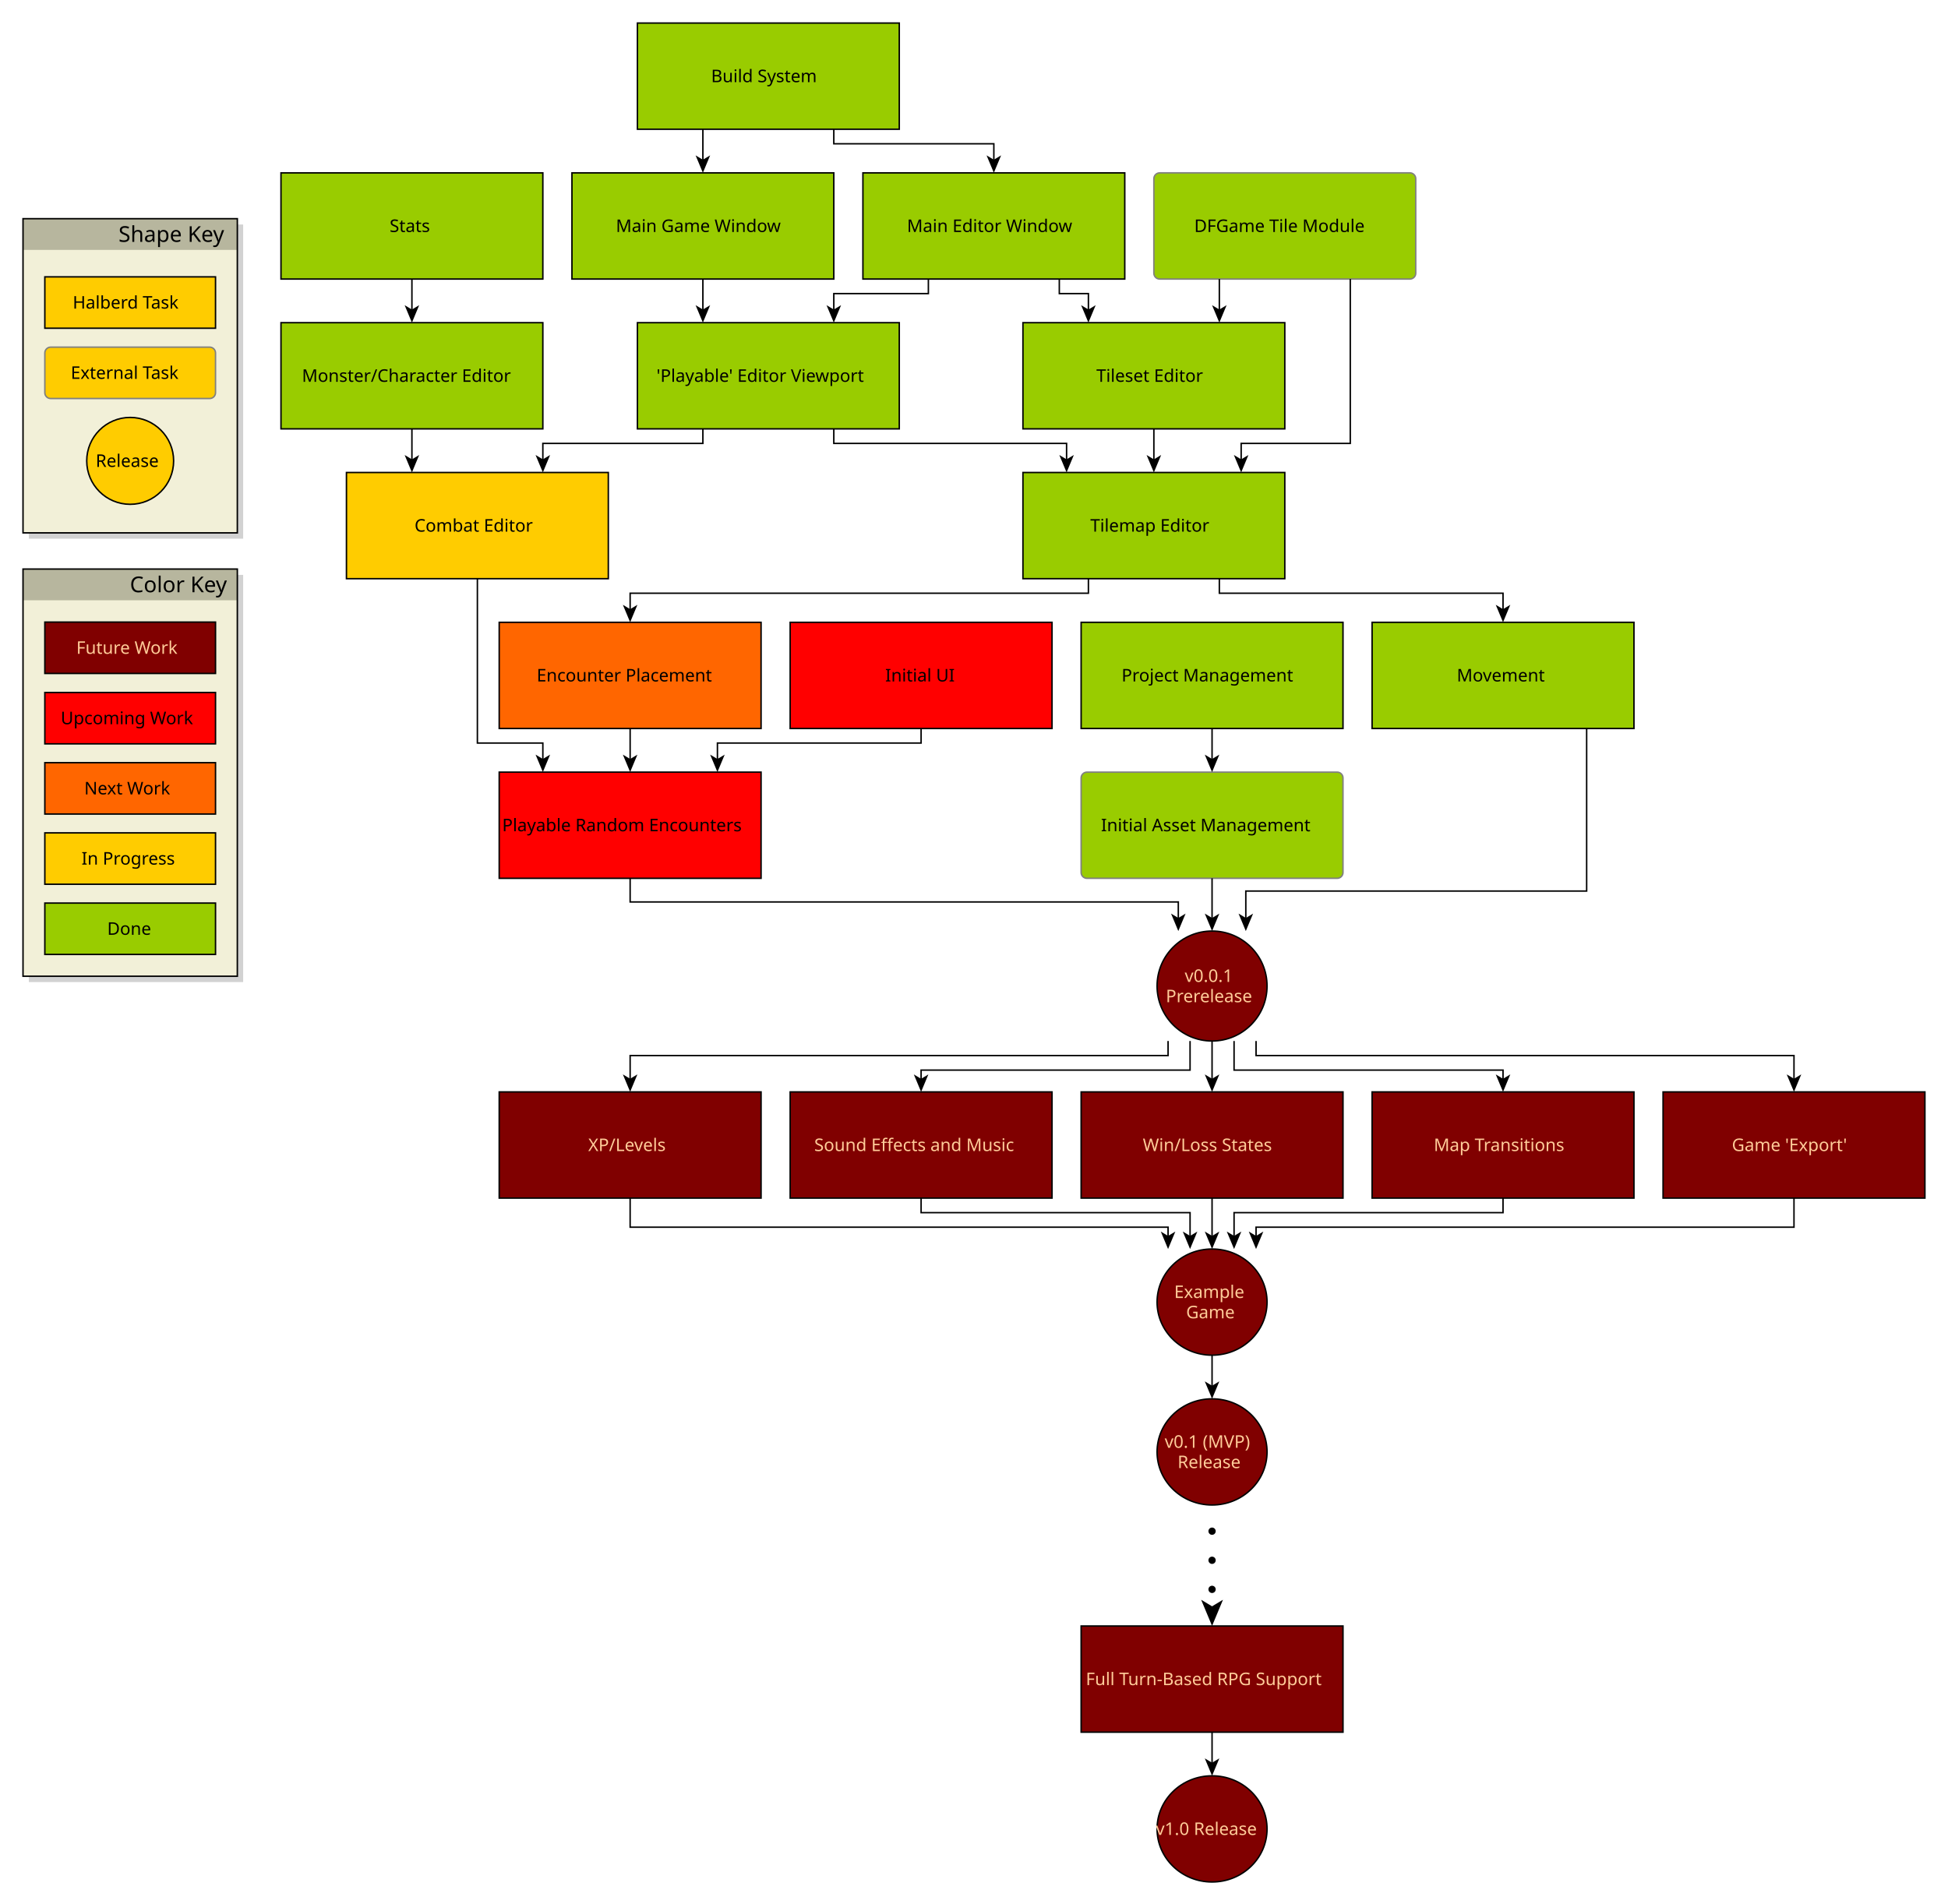
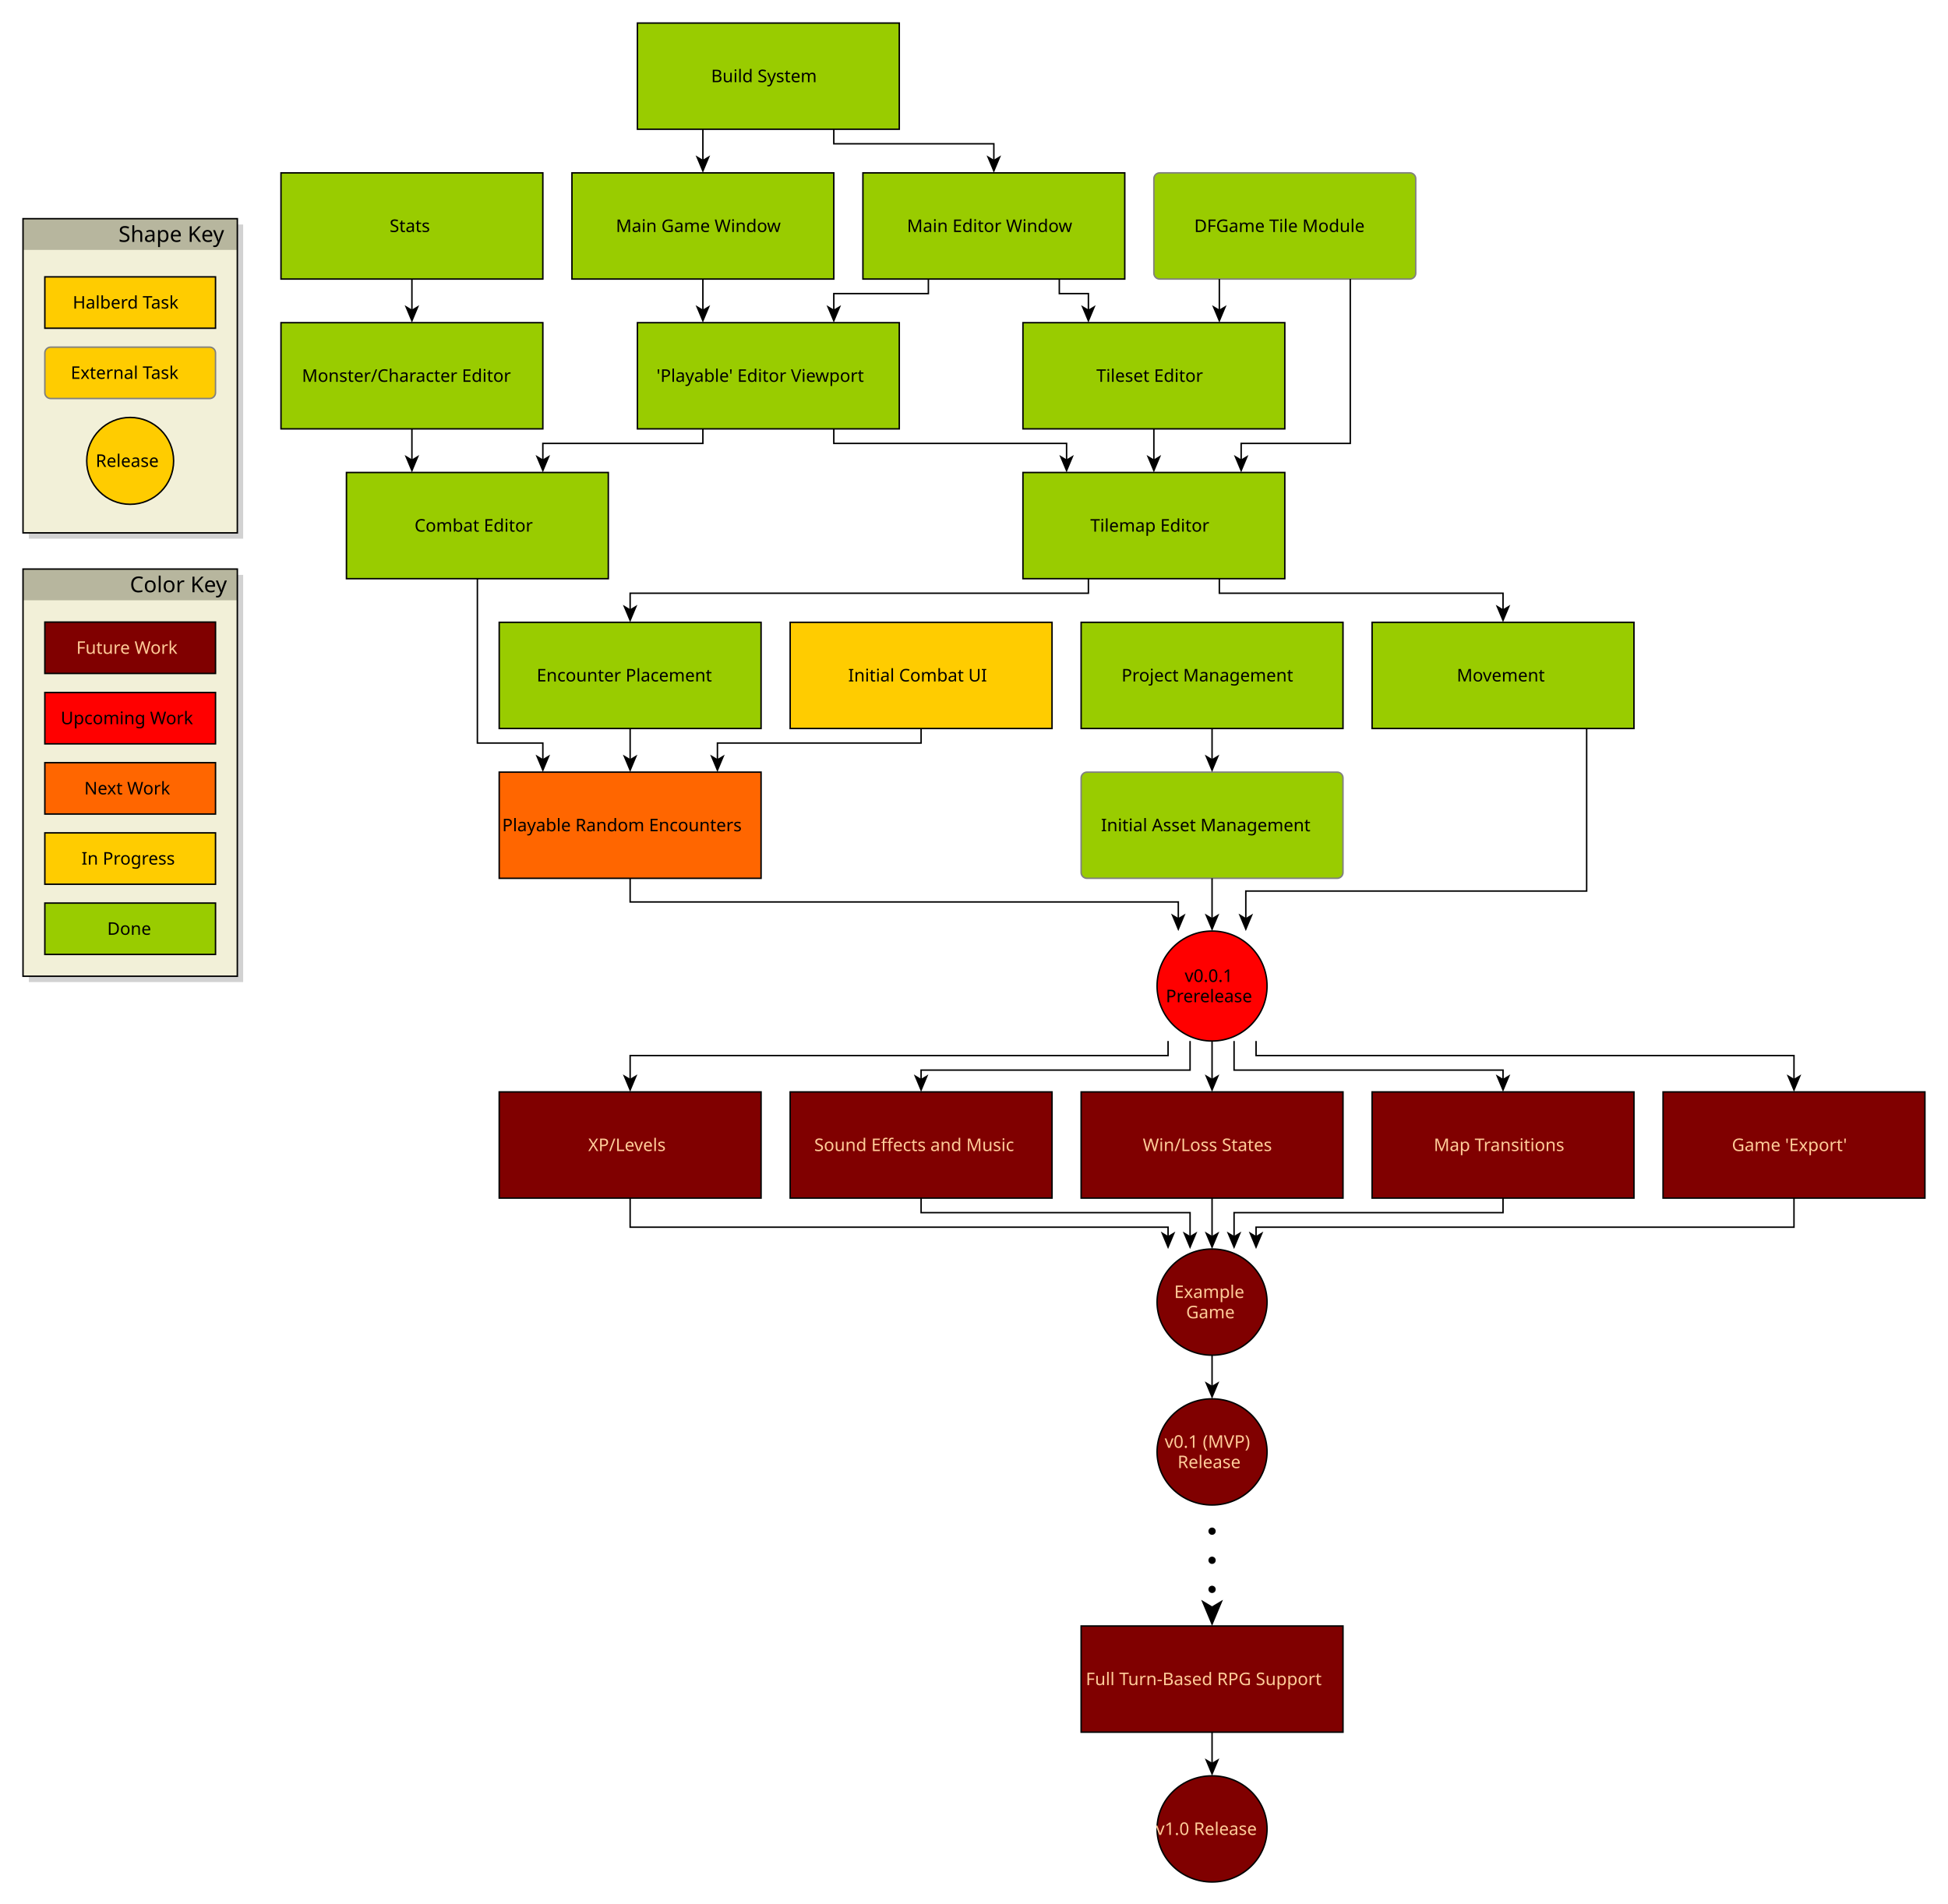
<svg xmlns="http://www.w3.org/2000/svg" fill-opacity="1" color-rendering="auto" color-interpolation="auto" text-rendering="auto" stroke="black" stroke-linecap="square" width="1339" stroke-miterlimit="10" shape-rendering="auto" stroke-opacity="1" fill="black" stroke-dasharray="none" font-weight="normal" stroke-width="1" height="1309" font-family="'Dialog'" font-style="normal" stroke-linejoin="miter" font-size="12px" stroke-dashoffset="0" image-rendering="auto">
  <defs id="genericDefs" />
  <g>
    <defs id="defs1">
      <clipPath clipPathUnits="userSpaceOnUse" id="clipPath1">
        <path d="M0 0 L1339 0 L1339 1309 L0 1309 L0 0 Z" />
      </clipPath>
      <clipPath clipPathUnits="userSpaceOnUse" id="clipPath2">
        <path d="M137 -207 L1476 -207 L1476 1102 L137 1102 L137 -207 Z" />
      </clipPath>
      <clipPath clipPathUnits="userSpaceOnUse" id="clipPath3">
        <path d="M141 -203 L1480 -203 L1480 1106 L141 1106 L141 -203 Z" />
      </clipPath>
    </defs>
    <g fill="rgb(210,210,210)" text-rendering="geometricPrecision" shape-rendering="geometricPrecision" transform="matrix(1,0,0,1,-141,203) translate(4,4)" stroke="rgb(210,210,210)">
      <rect x="156.819" width="147.32" height="216" y="-52.654" clip-path="url(#clipPath2)" stroke="none" />
    </g>
    <g fill="rgb(242,240,216)" text-rendering="geometricPrecision" shape-rendering="geometricPrecision" transform="matrix(1,0,0,1,-141,203)" stroke="rgb(242,240,216)">
      <rect x="156.819" width="147.32" height="216" y="-52.654" clip-path="url(#clipPath3)" stroke="none" />
      <rect x="156.819" y="-52.654" clip-path="url(#clipPath3)" fill="rgb(183,182,158)" width="147.32" height="21.461" stroke="none" />
    </g>
    <g font-size="15px" stroke-linecap="butt" transform="matrix(1,0,0,1,-141,203)" text-rendering="geometricPrecision" font-family="sans-serif" shape-rendering="geometricPrecision" stroke-miterlimit="1.45">
      <text x="222.458" xml:space="preserve" y="-36.731" clip-path="url(#clipPath3)" stroke="none">Shape Key</text>
      <rect fill="none" x="156.819" width="147.32" height="216" y="-52.654" clip-path="url(#clipPath3)" />
    </g>
    <g fill="rgb(255,204,0)" text-rendering="geometricPrecision" shape-rendering="geometricPrecision" transform="matrix(1,0,0,1,-141,203)" stroke="rgb(255,204,0)">
      <rect x="171.819" width="117.32" height="35.309" y="-12.654" clip-path="url(#clipPath3)" stroke="none" />
    </g>
    <g text-rendering="geometricPrecision" stroke-miterlimit="1.45" shape-rendering="geometricPrecision" transform="matrix(1,0,0,1,-141,203)" stroke-linecap="butt">
      <rect fill="none" x="171.819" width="117.32" height="35.309" y="-12.654" clip-path="url(#clipPath3)" />
      <text x="190.998" xml:space="preserve" y="9.154" clip-path="url(#clipPath3)" font-family="sans-serif" stroke="none">Halberd Task</text>
    </g>
    <g fill="rgb(255,204,0)" text-rendering="geometricPrecision" shape-rendering="geometricPrecision" transform="matrix(1,0,0,1,-141,203)" stroke="rgb(255,204,0)">
      <rect x="171.819" y="35.667" clip-path="url(#clipPath3)" width="117.32" rx="4" ry="4" height="35.309" stroke="none" />
    </g>
    <g stroke-linecap="butt" transform="matrix(1,0,0,1,-141,203)" fill="gray" text-rendering="geometricPrecision" shape-rendering="geometricPrecision" stroke="gray" stroke-miterlimit="1.45">
      <rect x="171.819" y="35.667" clip-path="url(#clipPath3)" fill="none" width="117.32" rx="4" ry="4" height="35.309" />
      <text x="189.63" y="57.475" clip-path="url(#clipPath3)" fill="black" font-family="sans-serif" stroke="none" xml:space="preserve">External Task</text>
    </g>
    <g fill="rgb(255,204,0)" text-rendering="geometricPrecision" shape-rendering="geometricPrecision" transform="matrix(1,0,0,1,-141,203)" stroke="rgb(255,204,0)">
      <circle r="29.864" clip-path="url(#clipPath3)" cx="230.478" cy="113.852" stroke="none" />
    </g>
    <g text-rendering="geometricPrecision" stroke-miterlimit="1.45" shape-rendering="geometricPrecision" transform="matrix(1,0,0,1,-141,203)" stroke-linecap="butt">
      <circle fill="none" r="29.864" clip-path="url(#clipPath3)" cx="230.478" cy="113.852" />
      <text x="206.766" xml:space="preserve" y="118.006" clip-path="url(#clipPath3)" font-family="sans-serif" stroke="none">Release</text>
    </g>
    <g fill="rgb(210,210,210)" text-rendering="geometricPrecision" shape-rendering="geometricPrecision" transform="matrix(1,0,0,1,-141,203) translate(4,4)" stroke="rgb(210,210,210)">
      <rect x="156.819" width="147.32" height="279.943" y="188.231" clip-path="url(#clipPath2)" stroke="none" />
    </g>
    <g fill="rgb(242,240,216)" text-rendering="geometricPrecision" shape-rendering="geometricPrecision" transform="matrix(1,0,0,1,-141,203)" stroke="rgb(242,240,216)">
      <rect x="156.819" width="147.32" height="279.943" y="188.231" clip-path="url(#clipPath3)" stroke="none" />
      <rect x="156.819" y="188.231" clip-path="url(#clipPath3)" fill="rgb(183,182,158)" width="147.32" height="21.461" stroke="none" />
    </g>
    <g font-size="15px" stroke-linecap="butt" transform="matrix(1,0,0,1,-141,203)" text-rendering="geometricPrecision" font-family="sans-serif" shape-rendering="geometricPrecision" stroke-miterlimit="1.45">
      <text x="230.266" xml:space="preserve" y="204.154" clip-path="url(#clipPath3)" stroke="none">Color Key</text>
      <rect fill="none" x="156.819" width="147.32" height="279.943" y="188.231" clip-path="url(#clipPath3)" />
    </g>
    <g fill="maroon" text-rendering="geometricPrecision" shape-rendering="geometricPrecision" transform="matrix(1,0,0,1,-141,203)" stroke="maroon">
      <rect x="171.819" width="117.32" height="35.309" y="224.691" clip-path="url(#clipPath3)" stroke="none" />
    </g>
    <g text-rendering="geometricPrecision" stroke-miterlimit="1.45" shape-rendering="geometricPrecision" transform="matrix(1,0,0,1,-141,203)" stroke-linecap="butt">
      <rect fill="none" x="171.819" width="117.32" height="35.309" y="224.691" clip-path="url(#clipPath3)" />
      <text x="193.459" y="246.5" clip-path="url(#clipPath3)" fill="rgb(255,204,153)" font-family="sans-serif" stroke="none" xml:space="preserve">Future Work</text>
    </g>
    <g fill="red" text-rendering="geometricPrecision" shape-rendering="geometricPrecision" transform="matrix(1,0,0,1,-141,203)" stroke="red">
      <rect x="171.819" width="117.32" height="35.309" y="273.086" clip-path="url(#clipPath3)" stroke="none" />
    </g>
    <g text-rendering="geometricPrecision" stroke-miterlimit="1.45" shape-rendering="geometricPrecision" transform="matrix(1,0,0,1,-141,203)" stroke-linecap="butt">
      <rect fill="none" x="171.819" width="117.32" height="35.309" y="273.086" clip-path="url(#clipPath3)" />
      <text x="182.733" xml:space="preserve" y="294.895" clip-path="url(#clipPath3)" font-family="sans-serif" stroke="none">Upcoming Work</text>
    </g>
    <g fill="rgb(255,102,0)" text-rendering="geometricPrecision" shape-rendering="geometricPrecision" transform="matrix(1,0,0,1,-141,203)" stroke="rgb(255,102,0)">
      <rect x="171.819" width="117.32" height="35.309" y="321.346" clip-path="url(#clipPath3)" stroke="none" />
    </g>
    <g text-rendering="geometricPrecision" stroke-miterlimit="1.45" shape-rendering="geometricPrecision" transform="matrix(1,0,0,1,-141,203)" stroke-linecap="butt">
      <rect fill="none" x="171.819" width="117.32" height="35.309" y="321.346" clip-path="url(#clipPath3)" />
      <text x="198.943" xml:space="preserve" y="343.154" clip-path="url(#clipPath3)" font-family="sans-serif" stroke="none">Next Work</text>
    </g>
    <g fill="rgb(255,204,0)" text-rendering="geometricPrecision" shape-rendering="geometricPrecision" transform="matrix(1,0,0,1,-141,203)" stroke="rgb(255,204,0)">
      <rect x="171.819" width="117.32" height="35.309" y="369.605" clip-path="url(#clipPath3)" stroke="none" />
    </g>
    <g text-rendering="geometricPrecision" stroke-miterlimit="1.45" shape-rendering="geometricPrecision" transform="matrix(1,0,0,1,-141,203)" stroke-linecap="butt">
      <rect fill="none" x="171.819" width="117.32" height="35.309" y="369.605" clip-path="url(#clipPath3)" />
      <text x="197.024" xml:space="preserve" y="391.414" clip-path="url(#clipPath3)" font-family="sans-serif" stroke="none">In Progress</text>
    </g>
    <g fill="rgb(153,204,0)" text-rendering="geometricPrecision" shape-rendering="geometricPrecision" transform="matrix(1,0,0,1,-141,203)" stroke="rgb(153,204,0)">
      <rect x="171.819" width="117.32" height="35.309" y="417.865" clip-path="url(#clipPath3)" stroke="none" />
    </g>
    <g text-rendering="geometricPrecision" stroke-miterlimit="1.45" shape-rendering="geometricPrecision" transform="matrix(1,0,0,1,-141,203)" stroke-linecap="butt">
      <rect fill="none" x="171.819" width="117.32" height="35.309" y="417.865" clip-path="url(#clipPath3)" />
      <text x="214.693" xml:space="preserve" y="439.673" clip-path="url(#clipPath3)" font-family="sans-serif" stroke="none">Done</text>
    </g>
    <g fill="rgb(153,204,0)" text-rendering="geometricPrecision" shape-rendering="geometricPrecision" transform="matrix(1,0,0,1,-141,203)" stroke="rgb(153,204,0)">
      <rect x="734.138" width="180" height="73" y="-84.154" clip-path="url(#clipPath3)" stroke="none" />
    </g>
    <g text-rendering="geometricPrecision" stroke-miterlimit="1.45" shape-rendering="geometricPrecision" transform="matrix(1,0,0,1,-141,203)" stroke-linecap="butt">
      <rect fill="none" x="734.138" width="180" height="73" y="-84.154" clip-path="url(#clipPath3)" />
      <text x="764.455" xml:space="preserve" y="-43.5" clip-path="url(#clipPath3)" font-family="sans-serif" stroke="none">Main Editor Window</text>
    </g>
    <g fill="rgb(153,204,0)" text-rendering="geometricPrecision" shape-rendering="geometricPrecision" transform="matrix(1,0,0,1,-141,203)" stroke="rgb(153,204,0)">
      <rect x="534.138" width="180" height="73" y="-84.154" clip-path="url(#clipPath3)" stroke="none" />
    </g>
    <g text-rendering="geometricPrecision" stroke-miterlimit="1.45" shape-rendering="geometricPrecision" transform="matrix(1,0,0,1,-141,203)" stroke-linecap="butt">
      <rect fill="none" x="534.138" width="180" height="73" y="-84.154" clip-path="url(#clipPath3)" />
      <text x="564.349" xml:space="preserve" y="-43.5" clip-path="url(#clipPath3)" font-family="sans-serif" stroke="none">Main Game Window</text>
    </g>
    <g fill="rgb(153,204,0)" text-rendering="geometricPrecision" shape-rendering="geometricPrecision" transform="matrix(1,0,0,1,-141,203)" stroke="rgb(153,204,0)">
      <rect x="579.138" width="180" height="73" y="18.846" clip-path="url(#clipPath3)" stroke="none" />
    </g>
    <g text-rendering="geometricPrecision" stroke-miterlimit="1.45" shape-rendering="geometricPrecision" transform="matrix(1,0,0,1,-141,203)" stroke-linecap="butt">
      <rect fill="none" x="579.138" width="180" height="73" y="18.846" clip-path="url(#clipPath3)" />
      <text x="592.243" xml:space="preserve" y="59.5" clip-path="url(#clipPath3)" font-family="sans-serif" stroke="none">'Playable' Editor Viewport</text>
    </g>
    <g fill="rgb(153,204,0)" text-rendering="geometricPrecision" shape-rendering="geometricPrecision" transform="matrix(1,0,0,1,-141,203)" stroke="rgb(153,204,0)">
      <rect x="844.138" width="180" height="73" y="121.846" clip-path="url(#clipPath3)" stroke="none" />
    </g>
    <g text-rendering="geometricPrecision" stroke-miterlimit="1.45" shape-rendering="geometricPrecision" transform="matrix(1,0,0,1,-141,203)" stroke-linecap="butt">
      <rect fill="none" x="844.138" width="180" height="73" y="121.846" clip-path="url(#clipPath3)" />
      <text x="890.454" xml:space="preserve" y="162.5" clip-path="url(#clipPath3)" font-family="sans-serif" stroke="none">Tilemap Editor</text>
    </g>
-     <g fill="rgb(255,204,0)" text-rendering="geometricPrecision" shape-rendering="geometricPrecision" transform="matrix(1,0,0,1,-141,203)" stroke="rgb(255,204,0)">
+     <g fill="rgb(153,204,0)" text-rendering="geometricPrecision" shape-rendering="geometricPrecision" transform="matrix(1,0,0,1,-141,203)" stroke="rgb(153,204,0)">
      <rect x="379.138" width="180" height="73" y="121.846" clip-path="url(#clipPath3)" stroke="none" />
    </g>
    <g text-rendering="geometricPrecision" stroke-miterlimit="1.45" shape-rendering="geometricPrecision" transform="matrix(1,0,0,1,-141,203)" stroke-linecap="butt">
      <rect fill="none" x="379.138" width="180" height="73" y="121.846" clip-path="url(#clipPath3)" />
      <text x="425.931" xml:space="preserve" y="162.5" clip-path="url(#clipPath3)" font-family="sans-serif" stroke="none">Combat Editor</text>
    </g>
    <g fill="rgb(153,204,0)" text-rendering="geometricPrecision" shape-rendering="geometricPrecision" transform="matrix(1,0,0,1,-141,203)" stroke="rgb(153,204,0)">
      <rect x="934.138" y="-84.154" clip-path="url(#clipPath3)" width="180" rx="4" ry="4" height="73" stroke="none" />
    </g>
    <g stroke-linecap="butt" transform="matrix(1,0,0,1,-141,203)" fill="gray" text-rendering="geometricPrecision" shape-rendering="geometricPrecision" stroke="gray" stroke-miterlimit="1.45">
      <rect x="934.138" y="-84.154" clip-path="url(#clipPath3)" fill="none" width="180" rx="4" ry="4" height="73" />
      <text x="961.882" y="-43.5" clip-path="url(#clipPath3)" fill="black" font-family="sans-serif" stroke="none" xml:space="preserve">DFGame Tile Module</text>
    </g>
    <g fill="rgb(153,204,0)" text-rendering="geometricPrecision" shape-rendering="geometricPrecision" transform="matrix(1,0,0,1,-141,203)" stroke="rgb(153,204,0)">
      <rect x="844.138" width="180" height="73" y="18.846" clip-path="url(#clipPath3)" stroke="none" />
    </g>
    <g text-rendering="geometricPrecision" stroke-miterlimit="1.45" shape-rendering="geometricPrecision" transform="matrix(1,0,0,1,-141,203)" stroke-linecap="butt">
      <rect fill="none" x="844.138" width="180" height="73" y="18.846" clip-path="url(#clipPath3)" />
      <text x="894.614" xml:space="preserve" y="59.5" clip-path="url(#clipPath3)" font-family="sans-serif" stroke="none">Tileset Editor</text>
    </g>
    <g fill="rgb(153,204,0)" text-rendering="geometricPrecision" shape-rendering="geometricPrecision" transform="matrix(1,0,0,1,-141,203)" stroke="rgb(153,204,0)">
      <rect x="579.138" width="180" height="73" y="-187.154" clip-path="url(#clipPath3)" stroke="none" />
    </g>
    <g text-rendering="geometricPrecision" stroke-miterlimit="1.45" shape-rendering="geometricPrecision" transform="matrix(1,0,0,1,-141,203)" stroke-linecap="butt">
      <rect fill="none" x="579.138" width="180" height="73" y="-187.154" clip-path="url(#clipPath3)" />
      <text x="629.795" xml:space="preserve" y="-146.5" clip-path="url(#clipPath3)" font-family="sans-serif" stroke="none">Build System</text>
    </g>
    <g fill="rgb(153,204,0)" text-rendering="geometricPrecision" shape-rendering="geometricPrecision" transform="matrix(1,0,0,1,-141,203)" stroke="rgb(153,204,0)">
      <rect x="1084.138" width="180" height="73" y="224.846" clip-path="url(#clipPath3)" stroke="none" />
    </g>
    <g text-rendering="geometricPrecision" stroke-miterlimit="1.45" shape-rendering="geometricPrecision" transform="matrix(1,0,0,1,-141,203)" stroke-linecap="butt">
      <rect fill="none" x="1084.138" width="180" height="73" y="224.846" clip-path="url(#clipPath3)" />
      <text x="1142.357" xml:space="preserve" y="265.5" clip-path="url(#clipPath3)" font-family="sans-serif" stroke="none">Movement</text>
    </g>
-     <g fill="rgb(255,102,0)" text-rendering="geometricPrecision" shape-rendering="geometricPrecision" transform="matrix(1,0,0,1,-141,203)" stroke="rgb(255,102,0)">
+     <g fill="rgb(153,204,0)" text-rendering="geometricPrecision" shape-rendering="geometricPrecision" transform="matrix(1,0,0,1,-141,203)" stroke="rgb(153,204,0)">
      <rect x="484.138" width="180" height="73" y="224.846" clip-path="url(#clipPath3)" stroke="none" />
    </g>
    <g text-rendering="geometricPrecision" stroke-miterlimit="1.45" shape-rendering="geometricPrecision" transform="matrix(1,0,0,1,-141,203)" stroke-linecap="butt">
      <rect fill="none" x="484.138" width="180" height="73" y="224.846" clip-path="url(#clipPath3)" />
      <text x="509.908" xml:space="preserve" y="265.5" clip-path="url(#clipPath3)" font-family="sans-serif" stroke="none">Encounter Placement</text>
    </g>
-     <g fill="red" text-rendering="geometricPrecision" shape-rendering="geometricPrecision" transform="matrix(1,0,0,1,-141,203)" stroke="red">
+     <g fill="rgb(255,102,0)" text-rendering="geometricPrecision" shape-rendering="geometricPrecision" transform="matrix(1,0,0,1,-141,203)" stroke="rgb(255,102,0)">
      <rect x="484.138" width="180" height="73" y="327.846" clip-path="url(#clipPath3)" stroke="none" />
    </g>
    <g text-rendering="geometricPrecision" stroke-miterlimit="1.45" shape-rendering="geometricPrecision" transform="matrix(1,0,0,1,-141,203)" stroke-linecap="butt">
      <rect fill="none" x="484.138" width="180" height="73" y="327.846" clip-path="url(#clipPath3)" />
      <text x="486.189" xml:space="preserve" y="368.5" clip-path="url(#clipPath3)" font-family="sans-serif" stroke="none">Playable Random Encounters</text>
    </g>
    <g fill="rgb(153,204,0)" text-rendering="geometricPrecision" shape-rendering="geometricPrecision" transform="matrix(1,0,0,1,-141,203)" stroke="rgb(153,204,0)">
      <rect x="334.138" width="180" height="73" y="18.846" clip-path="url(#clipPath3)" stroke="none" />
    </g>
    <g text-rendering="geometricPrecision" stroke-miterlimit="1.45" shape-rendering="geometricPrecision" transform="matrix(1,0,0,1,-141,203)" stroke-linecap="butt">
      <rect fill="none" x="334.138" width="180" height="73" y="18.846" clip-path="url(#clipPath3)" />
      <text x="348.543" xml:space="preserve" y="59.5" clip-path="url(#clipPath3)" font-family="sans-serif" stroke="none">Monster/Character Editor</text>
    </g>
    <g fill="rgb(153,204,0)" text-rendering="geometricPrecision" shape-rendering="geometricPrecision" transform="matrix(1,0,0,1,-141,203)" stroke="rgb(153,204,0)">
      <rect x="334.138" width="180" height="73" y="-84.154" clip-path="url(#clipPath3)" stroke="none" />
    </g>
    <g text-rendering="geometricPrecision" stroke-miterlimit="1.45" shape-rendering="geometricPrecision" transform="matrix(1,0,0,1,-141,203)" stroke-linecap="butt">
      <rect fill="none" x="334.138" width="180" height="73" y="-84.154" clip-path="url(#clipPath3)" />
      <text x="408.822" xml:space="preserve" y="-43.5" clip-path="url(#clipPath3)" font-family="sans-serif" stroke="none">Stats</text>
    </g>
    <g fill="rgb(153,204,0)" text-rendering="geometricPrecision" shape-rendering="geometricPrecision" transform="matrix(1,0,0,1,-141,203)" stroke="rgb(153,204,0)">
      <rect x="884.138" y="327.846" clip-path="url(#clipPath3)" width="180" rx="4" ry="4" height="73" stroke="none" />
    </g>
    <g stroke-linecap="butt" transform="matrix(1,0,0,1,-141,203)" fill="gray" text-rendering="geometricPrecision" shape-rendering="geometricPrecision" stroke="gray" stroke-miterlimit="1.45">
      <rect x="884.138" y="327.846" clip-path="url(#clipPath3)" fill="none" width="180" rx="4" ry="4" height="73" />
      <text x="897.796" y="368.5" clip-path="url(#clipPath3)" fill="black" font-family="sans-serif" stroke="none" xml:space="preserve">Initial Asset Management</text>
    </g>
-     <g fill="maroon" text-rendering="geometricPrecision" shape-rendering="geometricPrecision" transform="matrix(1,0,0,1,-141,203)" stroke="maroon">
+     <g fill="red" text-rendering="geometricPrecision" shape-rendering="geometricPrecision" transform="matrix(1,0,0,1,-141,203)" stroke="red">
      <circle r="37.8" clip-path="url(#clipPath3)" cx="974.138" cy="474.896" stroke="none" />
    </g>
    <g text-rendering="geometricPrecision" stroke-miterlimit="1.45" shape-rendering="geometricPrecision" transform="matrix(1,0,0,1,-141,203)" stroke-linecap="butt">
      <circle fill="none" r="37.8" clip-path="url(#clipPath3)" cx="974.138" cy="474.896" />
-       <text x="955.321" y="472.066" clip-path="url(#clipPath3)" fill="rgb(255,204,153)" font-family="sans-serif" stroke="none" xml:space="preserve">v0.0.1</text>
-       <text x="942.351" y="486.034" clip-path="url(#clipPath3)" fill="rgb(255,204,153)" font-family="sans-serif" stroke="none" xml:space="preserve">Prerelease</text>
+       <text x="955.321" xml:space="preserve" y="472.066" clip-path="url(#clipPath3)" font-family="sans-serif" stroke="none">v0.0.1</text>
+       <text x="942.351" xml:space="preserve" y="486.034" clip-path="url(#clipPath3)" font-family="sans-serif" stroke="none">Prerelease</text>
    </g>
    <g fill="maroon" text-rendering="geometricPrecision" shape-rendering="geometricPrecision" transform="matrix(1,0,0,1,-141,203)" stroke="maroon">
      <ellipse rx="37.8" ry="36.5" clip-path="url(#clipPath3)" cx="974.138" cy="692.196" stroke="none" />
    </g>
    <g text-rendering="geometricPrecision" stroke-miterlimit="1.45" shape-rendering="geometricPrecision" transform="matrix(1,0,0,1,-141,203)" stroke-linecap="butt">
      <ellipse rx="37.8" fill="none" ry="36.5" clip-path="url(#clipPath3)" cx="974.138" cy="692.196" />
      <text x="948.108" y="689.366" clip-path="url(#clipPath3)" fill="rgb(255,204,153)" font-family="sans-serif" stroke="none" xml:space="preserve">Example</text>
      <text x="956.276" y="703.334" clip-path="url(#clipPath3)" fill="rgb(255,204,153)" font-family="sans-serif" stroke="none" xml:space="preserve">Game</text>
    </g>
-     <g fill="red" text-rendering="geometricPrecision" shape-rendering="geometricPrecision" transform="matrix(1,0,0,1,-141,203)" stroke="red">
+     <g fill="rgb(255,204,0)" text-rendering="geometricPrecision" shape-rendering="geometricPrecision" transform="matrix(1,0,0,1,-141,203)" stroke="rgb(255,204,0)">
      <rect x="684.138" width="180" height="73" y="224.846" clip-path="url(#clipPath3)" stroke="none" />
    </g>
    <g text-rendering="geometricPrecision" stroke-miterlimit="1.45" shape-rendering="geometricPrecision" transform="matrix(1,0,0,1,-141,203)" stroke-linecap="butt">
      <rect fill="none" x="684.138" width="180" height="73" y="224.846" clip-path="url(#clipPath3)" />
-       <text x="749.467" xml:space="preserve" y="265.5" clip-path="url(#clipPath3)" font-family="sans-serif" stroke="none">Initial UI</text>
+       <text x="724.017" xml:space="preserve" y="265.5" clip-path="url(#clipPath3)" font-family="sans-serif" stroke="none">Initial Combat UI</text>
    </g>
    <g fill="rgb(153,204,0)" text-rendering="geometricPrecision" shape-rendering="geometricPrecision" transform="matrix(1,0,0,1,-141,203)" stroke="rgb(153,204,0)">
      <rect x="884.138" width="180" height="73" y="224.846" clip-path="url(#clipPath3)" stroke="none" />
    </g>
    <g text-rendering="geometricPrecision" stroke-miterlimit="1.45" shape-rendering="geometricPrecision" transform="matrix(1,0,0,1,-141,203)" stroke-linecap="butt">
      <rect fill="none" x="884.138" width="180" height="73" y="224.846" clip-path="url(#clipPath3)" />
      <text x="911.941" xml:space="preserve" y="265.5" clip-path="url(#clipPath3)" font-family="sans-serif" stroke="none">Project Management</text>
    </g>
    <g fill="maroon" text-rendering="geometricPrecision" shape-rendering="geometricPrecision" transform="matrix(1,0,0,1,-141,203)" stroke="maroon">
      <rect x="1084.138" width="180" height="73" y="547.696" clip-path="url(#clipPath3)" stroke="none" />
    </g>
    <g text-rendering="geometricPrecision" stroke-miterlimit="1.45" shape-rendering="geometricPrecision" transform="matrix(1,0,0,1,-141,203)" stroke-linecap="butt">
      <rect fill="none" x="1084.138" width="180" height="73" y="547.696" clip-path="url(#clipPath3)" />
      <text x="1126.545" y="588.35" clip-path="url(#clipPath3)" fill="rgb(255,204,153)" font-family="sans-serif" stroke="none" xml:space="preserve">Map Transitions</text>
    </g>
    <g fill="maroon" text-rendering="geometricPrecision" shape-rendering="geometricPrecision" transform="matrix(1,0,0,1,-141,203)" stroke="maroon">
      <rect x="884.138" width="180" height="73" y="547.696" clip-path="url(#clipPath3)" stroke="none" />
    </g>
    <g text-rendering="geometricPrecision" stroke-miterlimit="1.45" shape-rendering="geometricPrecision" transform="matrix(1,0,0,1,-141,203)" stroke-linecap="butt">
      <rect fill="none" x="884.138" width="180" height="73" y="547.696" clip-path="url(#clipPath3)" />
      <text x="926.534" y="588.35" clip-path="url(#clipPath3)" fill="rgb(255,204,153)" font-family="sans-serif" stroke="none" xml:space="preserve">Win/Loss States</text>
    </g>
    <g fill="maroon" text-rendering="geometricPrecision" shape-rendering="geometricPrecision" transform="matrix(1,0,0,1,-141,203)" stroke="maroon">
      <ellipse rx="37.8" ry="36.5" clip-path="url(#clipPath3)" cx="974.138" cy="1054.376" stroke="none" />
    </g>
    <g text-rendering="geometricPrecision" stroke-miterlimit="1.45" shape-rendering="geometricPrecision" transform="matrix(1,0,0,1,-141,203)" stroke-linecap="butt">
      <ellipse rx="37.8" fill="none" ry="36.5" clip-path="url(#clipPath3)" cx="974.138" cy="1054.376" />
      <text x="935.425" y="1058.53" clip-path="url(#clipPath3)" fill="rgb(255,204,153)" font-family="sans-serif" stroke="none" xml:space="preserve">v1.0 Release</text>
    </g>
    <g fill="maroon" text-rendering="geometricPrecision" shape-rendering="geometricPrecision" transform="matrix(1,0,0,1,-141,203)" stroke="maroon">
      <rect x="884.138" width="180" height="73" y="914.876" clip-path="url(#clipPath3)" stroke="none" />
    </g>
    <g text-rendering="geometricPrecision" stroke-miterlimit="1.45" shape-rendering="geometricPrecision" transform="matrix(1,0,0,1,-141,203)" stroke-linecap="butt">
      <rect fill="none" x="884.138" width="180" height="73" y="914.876" clip-path="url(#clipPath3)" />
      <text x="887.352" y="955.53" clip-path="url(#clipPath3)" fill="rgb(255,204,153)" font-family="sans-serif" stroke="none" xml:space="preserve">Full Turn-Based RPG Support</text>
    </g>
    <g fill="maroon" text-rendering="geometricPrecision" shape-rendering="geometricPrecision" transform="matrix(1,0,0,1,-141,203)" stroke="maroon">
      <ellipse rx="37.8" ry="36.5" clip-path="url(#clipPath3)" cx="974.138" cy="795.196" stroke="none" />
    </g>
    <g text-rendering="geometricPrecision" stroke-miterlimit="1.45" shape-rendering="geometricPrecision" transform="matrix(1,0,0,1,-141,203)" stroke-linecap="butt">
      <ellipse rx="37.8" fill="none" ry="36.5" clip-path="url(#clipPath3)" cx="974.138" cy="795.196" />
      <text x="941.557" y="792.366" clip-path="url(#clipPath3)" fill="rgb(255,204,153)" font-family="sans-serif" stroke="none" xml:space="preserve">v0.1 (MVP)</text>
      <text x="950.425" y="806.334" clip-path="url(#clipPath3)" fill="rgb(255,204,153)" font-family="sans-serif" stroke="none" xml:space="preserve">Release</text>
    </g>
    <g fill="maroon" text-rendering="geometricPrecision" shape-rendering="geometricPrecision" transform="matrix(1,0,0,1,-141,203)" stroke="maroon">
      <rect x="684.138" width="180" height="73" y="547.696" clip-path="url(#clipPath3)" stroke="none" />
    </g>
    <g text-rendering="geometricPrecision" stroke-miterlimit="1.45" shape-rendering="geometricPrecision" transform="matrix(1,0,0,1,-141,203)" stroke-linecap="butt">
      <rect fill="none" x="684.138" width="180" height="73" y="547.696" clip-path="url(#clipPath3)" />
      <text x="700.679" y="588.35" clip-path="url(#clipPath3)" fill="rgb(255,204,153)" font-family="sans-serif" stroke="none" xml:space="preserve">Sound Effects and Music</text>
    </g>
    <g fill="maroon" text-rendering="geometricPrecision" shape-rendering="geometricPrecision" transform="matrix(1,0,0,1,-141,203)" stroke="maroon">
      <rect x="484.138" width="180" height="73" y="547.696" clip-path="url(#clipPath3)" stroke="none" />
    </g>
    <g text-rendering="geometricPrecision" stroke-miterlimit="1.45" shape-rendering="geometricPrecision" transform="matrix(1,0,0,1,-141,203)" stroke-linecap="butt">
      <rect fill="none" x="484.138" width="180" height="73" y="547.696" clip-path="url(#clipPath3)" />
      <text x="545.319" y="588.35" clip-path="url(#clipPath3)" fill="rgb(255,204,153)" font-family="sans-serif" stroke="none" xml:space="preserve">XP/Levels</text>
    </g>
    <g fill="maroon" text-rendering="geometricPrecision" shape-rendering="geometricPrecision" transform="matrix(1,0,0,1,-141,203)" stroke="maroon">
      <rect x="1284.138" width="180" height="73" y="547.696" clip-path="url(#clipPath3)" stroke="none" />
    </g>
    <g text-rendering="geometricPrecision" stroke-miterlimit="1.45" shape-rendering="geometricPrecision" transform="matrix(1,0,0,1,-141,203)" stroke-linecap="butt">
      <rect fill="none" x="1284.138" width="180" height="73" y="547.696" clip-path="url(#clipPath3)" />
      <text x="1331.429" y="588.35" clip-path="url(#clipPath3)" fill="rgb(255,204,153)" font-family="sans-serif" stroke="none" xml:space="preserve">Game 'Export'</text>
      <path fill="none" d="M779.138 -11.154 L779.138 -1.154 L714.138 -1.154 L714.138 10.807" clip-path="url(#clipPath3)" />
      <path d="M714.138 18.807 L719.138 6.807 L714.138 9.807 L709.138 6.807 Z" clip-path="url(#clipPath3)" stroke="none" />
      <path fill="none" d="M624.138 -11.154 L624.138 10.816" clip-path="url(#clipPath3)" />
      <path d="M624.138 18.816 L629.138 6.816 L624.138 9.816 L619.138 6.816 Z" clip-path="url(#clipPath3)" stroke="none" />
      <path fill="none" d="M714.138 91.846 L714.138 101.846 L874.138 101.846 L874.138 113.807" clip-path="url(#clipPath3)" />
      <path d="M874.138 121.807 L879.138 109.807 L874.138 112.807 L869.138 109.807 Z" clip-path="url(#clipPath3)" stroke="none" />
      <path fill="none" d="M624.138 91.846 L624.138 101.846 L514.138 101.846 L514.138 113.807" clip-path="url(#clipPath3)" />
      <path d="M514.138 121.807 L519.138 109.807 L514.138 112.807 L509.138 109.807 Z" clip-path="url(#clipPath3)" stroke="none" />
      <path fill="none" d="M1069.138 -11.154 L1069.138 101.846 L994.138 101.846 L994.138 113.807" clip-path="url(#clipPath3)" />
      <path d="M994.138 121.807 L999.138 109.807 L994.138 112.807 L989.138 109.807 Z" clip-path="url(#clipPath3)" stroke="none" />
      <path fill="none" d="M869.138 -11.154 L869.138 -1.154 L889.138 -1.154 L889.138 10.807" clip-path="url(#clipPath3)" />
      <path d="M889.138 18.807 L894.138 6.807 L889.138 9.807 L884.138 6.807 Z" clip-path="url(#clipPath3)" stroke="none" />
      <path fill="none" d="M979.138 -11.154 L979.138 10.816" clip-path="url(#clipPath3)" />
      <path d="M979.138 18.816 L984.138 6.816 L979.138 9.816 L974.138 6.816 Z" clip-path="url(#clipPath3)" stroke="none" />
      <path fill="none" d="M934.138 91.846 L934.138 113.816" clip-path="url(#clipPath3)" />
      <path d="M934.138 121.816 L939.138 109.816 L934.138 112.816 L929.138 109.816 Z" clip-path="url(#clipPath3)" stroke="none" />
      <path fill="none" d="M714.138 -114.154 L714.138 -104.154 L824.138 -104.154 L824.138 -92.193" clip-path="url(#clipPath3)" />
      <path d="M824.138 -84.193 L829.138 -96.193 L824.138 -93.193 L819.138 -96.193 Z" clip-path="url(#clipPath3)" stroke="none" />
      <path fill="none" d="M624.138 -114.154 L624.138 -92.184" clip-path="url(#clipPath3)" />
      <path d="M624.138 -84.184 L629.138 -96.184 L624.138 -93.184 L619.138 -96.184 Z" clip-path="url(#clipPath3)" stroke="none" />
      <path fill="none" d="M979.138 194.846 L979.138 204.846 L1174.138 204.846 L1174.138 216.807" clip-path="url(#clipPath3)" />
      <path d="M1174.138 224.807 L1179.138 212.807 L1174.138 215.807 L1169.138 212.807 Z" clip-path="url(#clipPath3)" stroke="none" />
      <path fill="none" d="M889.138 194.846 L889.138 204.846 L574.138 204.846 L574.138 216.807" clip-path="url(#clipPath3)" />
      <path d="M574.138 224.807 L579.138 212.807 L574.138 215.807 L569.138 212.807 Z" clip-path="url(#clipPath3)" stroke="none" />
      <path fill="none" d="M469.138 194.846 L469.138 307.846 L514.138 307.846 L514.138 319.807" clip-path="url(#clipPath3)" />
      <path d="M514.138 327.807 L519.138 315.807 L514.138 318.807 L509.138 315.807 Z" clip-path="url(#clipPath3)" stroke="none" />
      <path fill="none" d="M574.138 297.846 L574.138 319.816" clip-path="url(#clipPath3)" />
      <path d="M574.138 327.816 L579.138 315.816 L574.138 318.816 L569.138 315.816 Z" clip-path="url(#clipPath3)" stroke="none" />
      <path fill="none" d="M424.138 91.846 L424.138 113.816" clip-path="url(#clipPath3)" />
      <path d="M424.138 121.816 L429.138 109.816 L424.138 112.816 L419.138 109.816 Z" clip-path="url(#clipPath3)" stroke="none" />
      <path fill="none" d="M424.138 -11.154 L424.138 10.816" clip-path="url(#clipPath3)" />
      <path d="M424.138 18.816 L429.138 6.816 L424.138 9.816 L419.138 6.816 Z" clip-path="url(#clipPath3)" stroke="none" />
      <path fill="none" d="M974.138 400.846 L974.138 409.596 L974.138 409.596 L974.138 429.096" clip-path="url(#clipPath3)" />
      <path d="M974.138 437.096 L979.138 425.096 L974.138 428.096 L969.138 425.096 Z" clip-path="url(#clipPath3)" stroke="none" />
      <path fill="none" d="M574.138 400.846 L574.138 417.096 L950.938 417.096 L950.938 429.096" clip-path="url(#clipPath3)" />
      <path d="M950.938 437.096 L955.938 425.096 L950.938 428.096 L945.938 425.096 Z" clip-path="url(#clipPath3)" stroke="none" />
      <path fill="none" d="M1231.623 297.846 L1231.623 409.596 L997.338 409.596 L997.338 429.096" clip-path="url(#clipPath3)" />
      <path d="M997.338 437.096 L1002.338 425.096 L997.338 428.096 L992.338 425.096 Z" clip-path="url(#clipPath3)" stroke="none" />
      <path fill="none" d="M774.138 297.846 L774.138 307.846 L634.138 307.846 L634.138 319.807" clip-path="url(#clipPath3)" />
      <path d="M634.138 327.807 L639.138 315.807 L634.138 318.807 L629.138 315.807 Z" clip-path="url(#clipPath3)" stroke="none" />
      <path fill="none" d="M974.138 297.846 L974.138 319.816" clip-path="url(#clipPath3)" />
      <path d="M974.138 327.816 L979.138 315.816 L974.138 318.816 L969.138 315.816 Z" clip-path="url(#clipPath3)" stroke="none" />
      <path fill="none" d="M989.258 512.696 L989.258 532.696 L1174.138 532.696 L1174.138 539.666" clip-path="url(#clipPath3)" />
      <path d="M1174.138 547.666 L1179.138 535.666 L1174.138 538.666 L1169.138 535.666 Z" clip-path="url(#clipPath3)" stroke="none" />
      <path fill="none" d="M1174.138 620.735 L1174.138 630.696 L989.258 630.696 L989.258 647.696" clip-path="url(#clipPath3)" />
      <path d="M989.258 655.696 L994.258 643.696 L989.258 646.696 L984.258 643.696 Z" clip-path="url(#clipPath3)" stroke="none" />
      <path fill="none" d="M974.138 512.696 L974.138 539.662" clip-path="url(#clipPath3)" />
      <path d="M974.138 547.662 L979.138 535.662 L974.138 538.662 L969.138 535.662 Z" clip-path="url(#clipPath3)" stroke="none" />
      <path fill="none" d="M974.138 620.73 L974.138 647.696" clip-path="url(#clipPath3)" />
      <path d="M974.138 655.696 L979.138 643.696 L974.138 646.696 L969.138 643.696 Z" clip-path="url(#clipPath3)" stroke="none" />
      <path fill="none" d="M974.138 987.876 L974.138 1009.876" clip-path="url(#clipPath3)" />
      <path d="M974.138 1017.876 L979.138 1005.876 L974.138 1008.876 L969.138 1005.876 Z" clip-path="url(#clipPath3)" stroke="none" />
      <path fill="none" d="M974.138 728.696 L974.138 750.696" clip-path="url(#clipPath3)" />
      <path d="M974.138 758.696 L979.138 746.696 L974.138 749.696 L969.138 746.696 Z" clip-path="url(#clipPath3)" stroke="none" />
    </g>
    <g stroke-linecap="round" transform="matrix(1,0,0,1,-141,203)" stroke-dashoffset="2" text-rendering="geometricPrecision" shape-rendering="geometricPrecision" stroke-dasharray="0,20" stroke-width="5" stroke-miterlimit="1.45">
      <path fill="none" d="M974.138 831.696 L974.138 846.696 L974.138 846.696 L974.138 902.842" clip-path="url(#clipPath3)" />
      <path d="M974.138 914.842 L981.638 896.842 L974.138 901.342 L966.638 896.842 Z" clip-path="url(#clipPath3)" stroke="none" />
    </g>
    <g text-rendering="geometricPrecision" stroke-miterlimit="1.45" shape-rendering="geometricPrecision" transform="matrix(1,0,0,1,-141,203)" stroke-linecap="butt">
      <path fill="none" d="M959.018 512.696 L959.018 532.696 L774.138 532.696 L774.138 539.666" clip-path="url(#clipPath3)" />
      <path d="M774.138 547.666 L779.138 535.666 L774.138 538.666 L769.138 535.666 Z" clip-path="url(#clipPath3)" stroke="none" />
      <path fill="none" d="M774.138 620.735 L774.138 630.696 L959.018 630.696 L959.018 647.696" clip-path="url(#clipPath3)" />
      <path d="M959.018 655.696 L964.018 643.696 L959.018 646.696 L954.018 643.696 Z" clip-path="url(#clipPath3)" stroke="none" />
      <path fill="none" d="M943.898 512.696 L943.898 522.696 L574.138 522.696 L574.138 539.647" clip-path="url(#clipPath3)" />
      <path d="M574.138 547.647 L579.138 535.647 L574.138 538.647 L569.138 535.647 Z" clip-path="url(#clipPath3)" stroke="none" />
      <path fill="none" d="M574.138 620.735 L574.138 640.696 L943.898 640.696 L943.898 647.696" clip-path="url(#clipPath3)" />
      <path d="M943.898 655.696 L948.898 643.696 L943.898 646.696 L938.898 643.696 Z" clip-path="url(#clipPath3)" stroke="none" />
      <path fill="none" d="M1004.378 512.696 L1004.378 522.696 L1374.138 522.696 L1374.138 539.647" clip-path="url(#clipPath3)" />
      <path d="M1374.138 547.647 L1379.138 535.647 L1374.138 538.647 L1369.138 535.647 Z" clip-path="url(#clipPath3)" stroke="none" />
      <path fill="none" d="M1374.138 620.735 L1374.138 640.696 L1004.378 640.696 L1004.378 647.696" clip-path="url(#clipPath3)" />
      <path d="M1004.378 655.696 L1009.378 643.696 L1004.378 646.696 L999.378 643.696 Z" clip-path="url(#clipPath3)" stroke="none" />
    </g>
  </g>
</svg>
